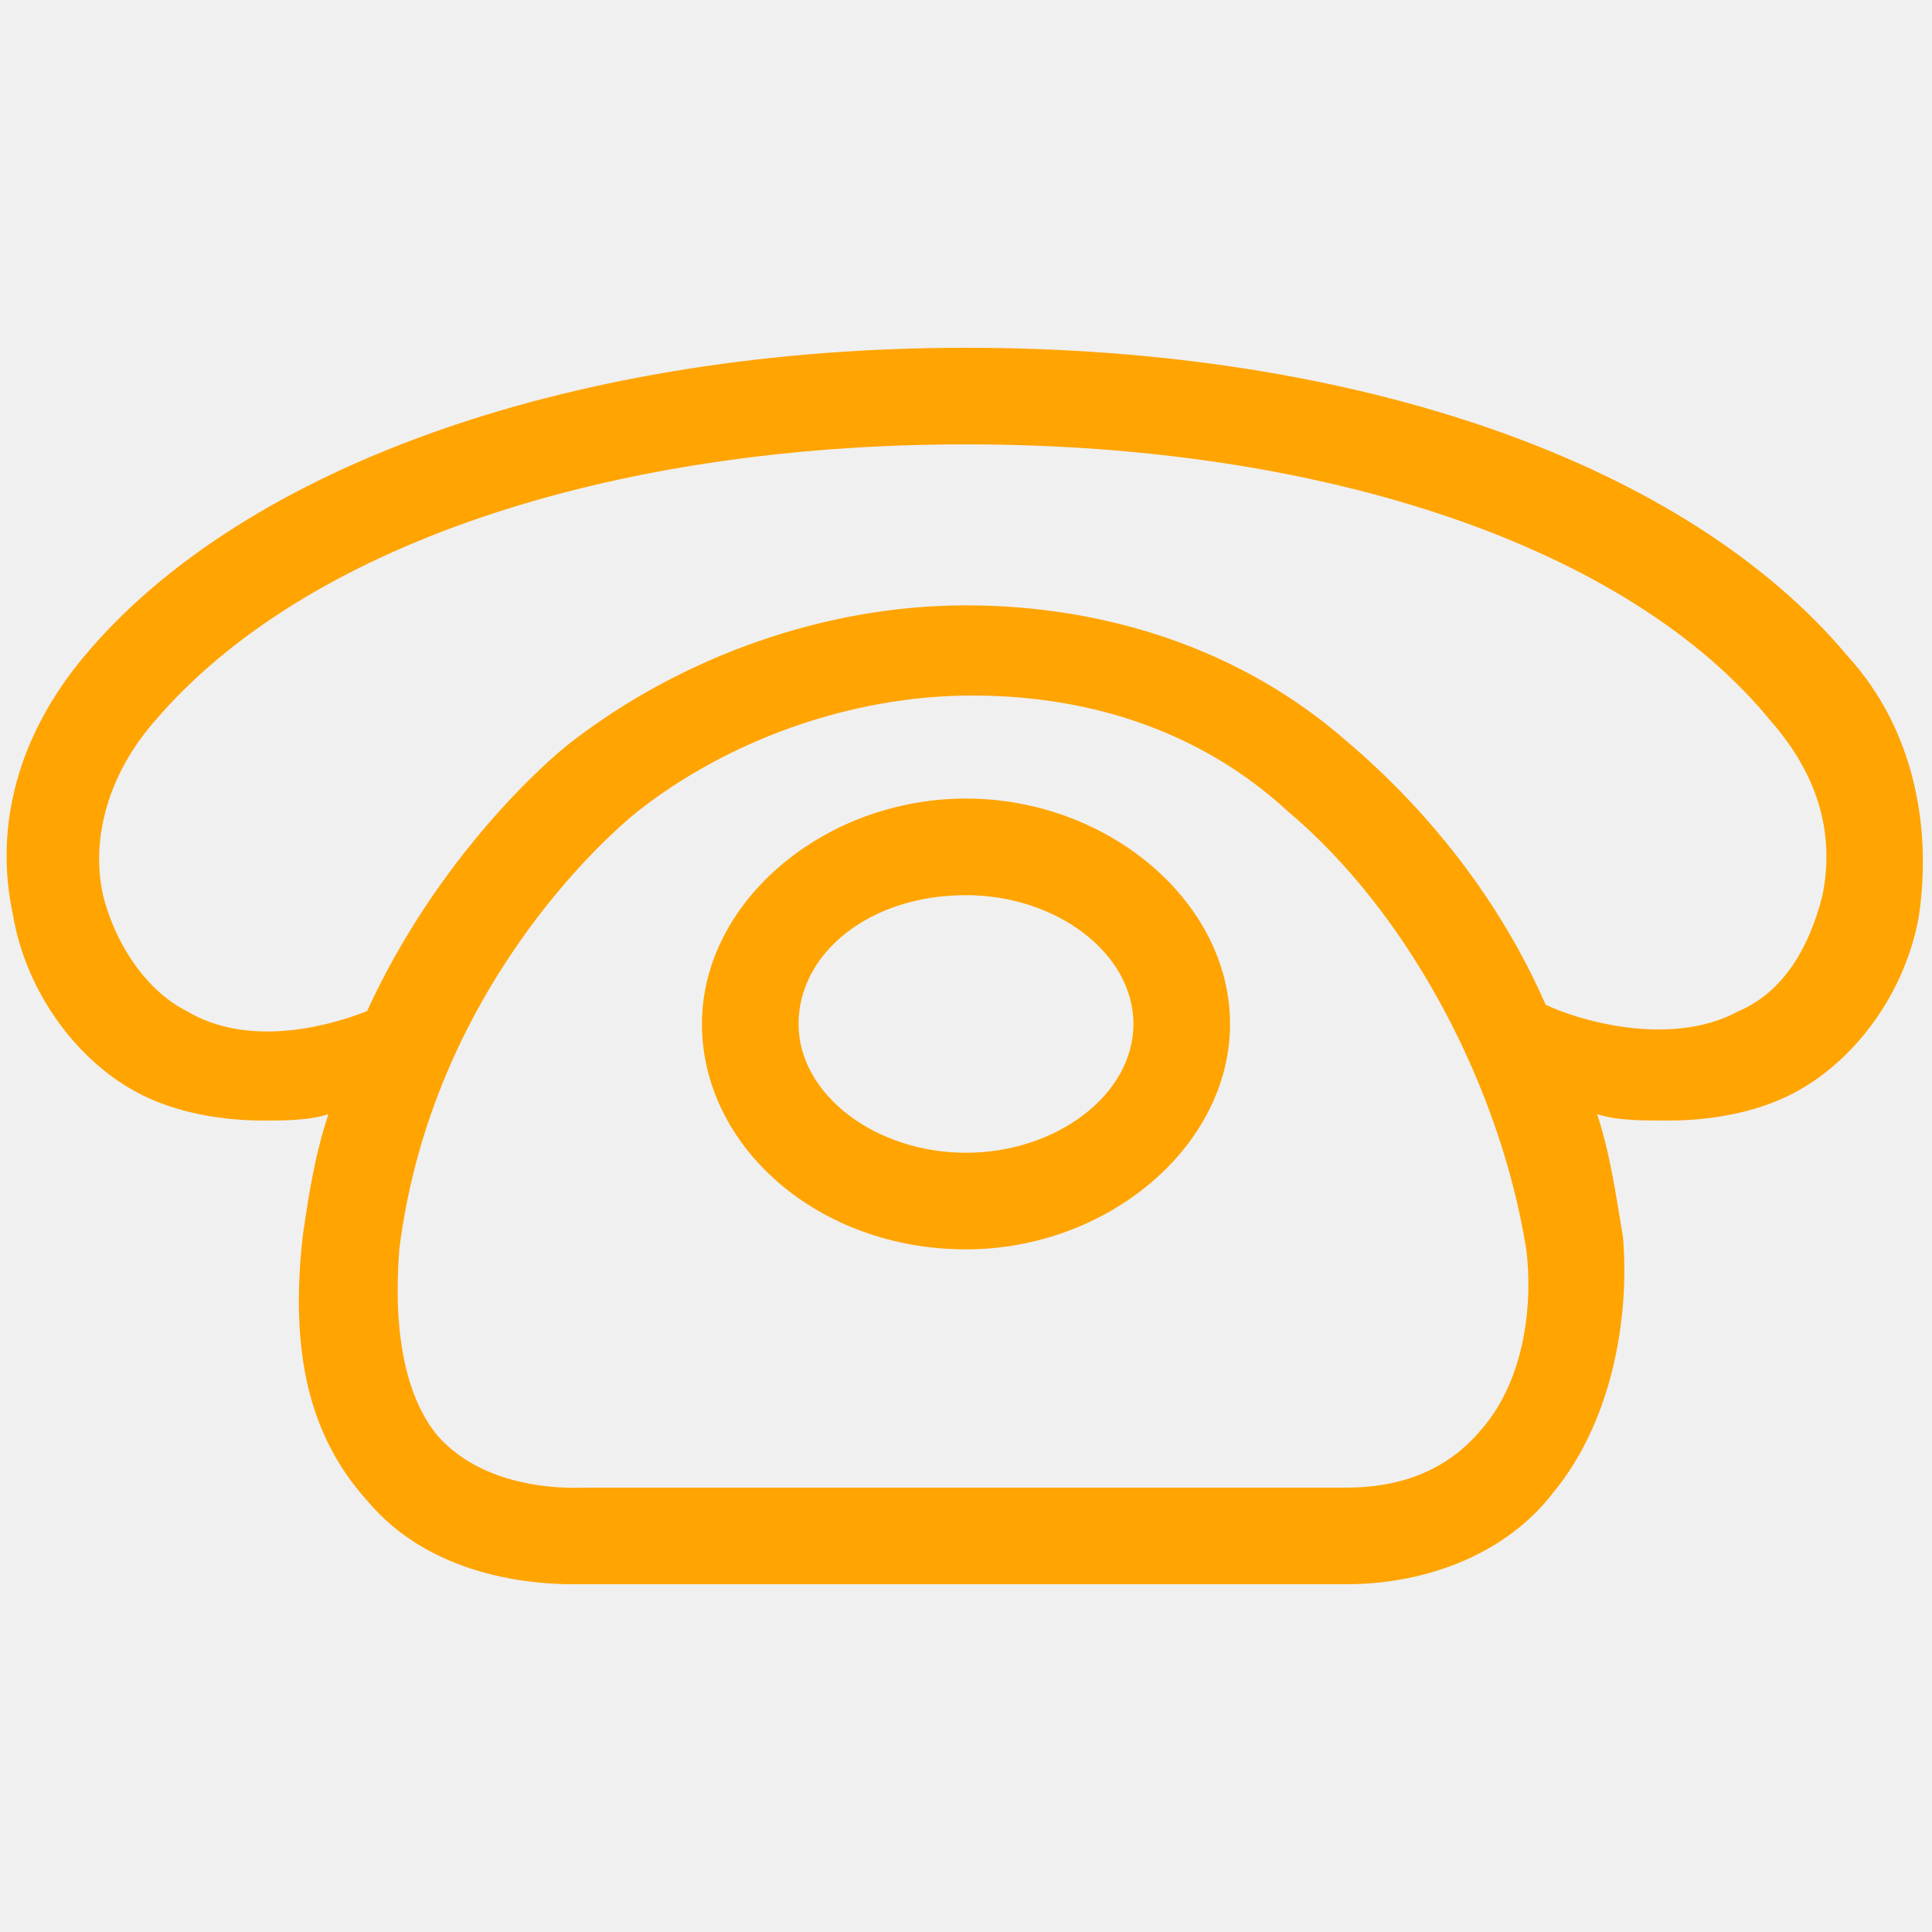
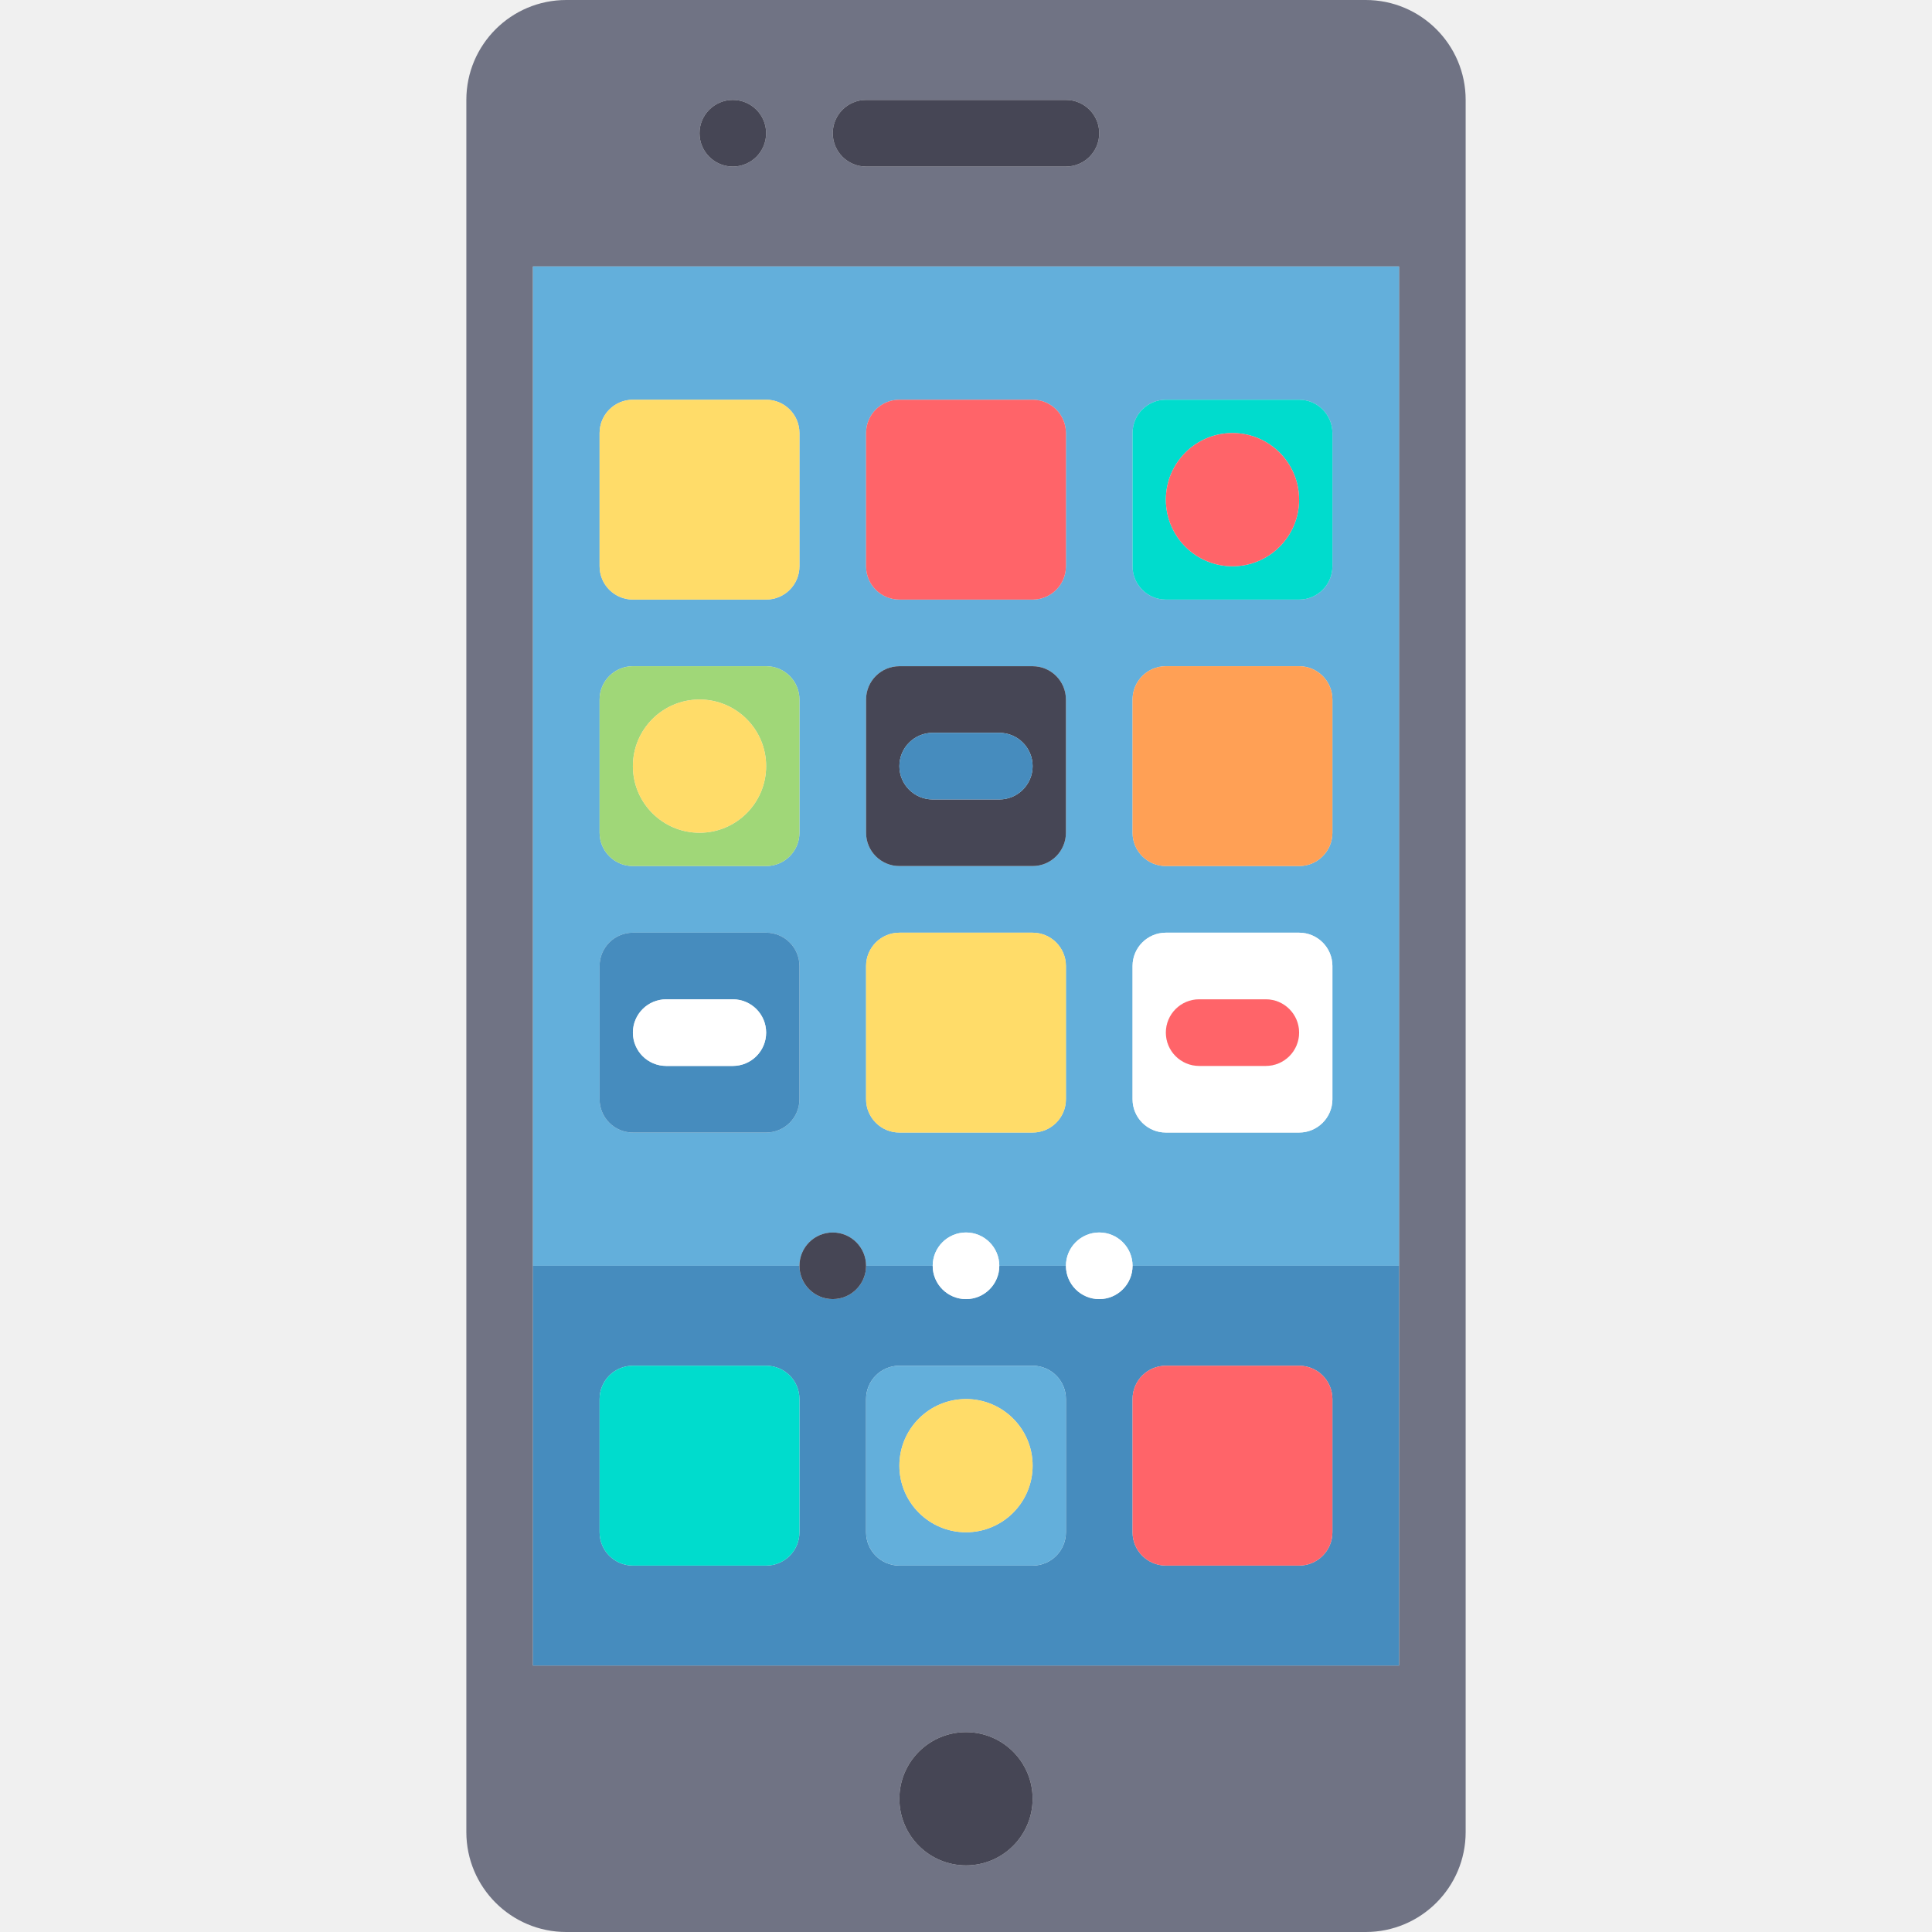
- <svg xmlns="http://www.w3.org/2000/svg" enable-background="new 0 0 30 30" height="40px" id="Capa_1" version="1.1" viewBox="0 0 30 30" width="40px" xml:space="preserve">
-   <path d="M28.7,10.2c-2.5-3-7.6-4.8-13.7-4.8c0,0,0,0,0,0h0c0,0,0,0,0,0c-6,0-11.2,1.8-13.7,4.8c-1,1.2-1.4,2.6-1.1,4  c0.2,1.2,1,2.3,2,2.8c0.6,0.3,1.3,0.4,1.9,0.4c0.3,0,0.7,0,1-0.1c-0.2,0.6-0.3,1.2-0.4,1.9c-0.2,1.8,0.1,3.1,1,4.1  c1,1.2,2.6,1.3,3.2,1.3c0.2,0,0.3,0,0.3,0h11.7c1.3,0,2.5-0.5,3.2-1.4c1-1.2,1.2-2.9,1.1-4c-0.1-0.6-0.2-1.3-0.4-1.9  c0.3,0.1,0.7,0.1,1.1,0.1c0.6,0,1.3-0.1,1.9-0.4c1-0.5,1.8-1.6,2-2.8C30,12.8,29.7,11.3,28.7,10.2z M23,22.2  c-0.5,0.6-1.2,0.9-2.1,0.9l-11.8,0c-0.1,0-1.5,0.1-2.3-0.8c-0.5-0.6-0.7-1.6-0.6-2.9c0.5-4,3.2-6.4,3.7-6.8c1.4-1.1,3.3-1.8,5.2-1.8  c1.9,0,3.6,0.6,4.9,1.8c1.9,1.6,3.3,4.3,3.7,6.8C23.8,20.2,23.7,21.4,23,22.2z M28.3,13.9c-0.2,0.8-0.6,1.5-1.3,1.8  c-1.1,0.6-2.6,0.1-3-0.1c-0.7-1.6-1.8-3-3.1-4.1c-1.6-1.4-3.7-2.1-5.9-2.1c-2.2,0-4.4,0.8-6.1,2.1c-0.4,0.3-2.1,1.8-3.2,4.2  c-0.5,0.2-1.8,0.6-2.8,0c-0.6-0.3-1.1-1-1.3-1.8c-0.2-0.9,0.1-1.9,0.8-2.7C4.7,8.5,9.4,6.9,15,6.9c5.6,0,10.3,1.6,12.5,4.3  C28.2,12,28.5,12.9,28.3,13.9z M15,12.4c-2.2,0-4.1,1.6-4.1,3.5s1.8,3.5,4.1,3.5c2.2,0,4.1-1.6,4.1-3.5S17.2,12.4,15,12.4z M15,17.9  c-1.4,0-2.6-0.9-2.6-2s1.1-2,2.6-2c1.4,0,2.6,0.9,2.6,2S16.4,17.9,15,17.9z" fill="#ffa400" />
+ <svg xmlns="http://www.w3.org/2000/svg" version="1.1" id="Layer_1" x="0px" y="0px" viewBox="0 0 512 512" style="enable-background:new 0 0 512 512;" xml:space="preserve">
+   <path style="fill:#707384;" d="M361.931,0H150.069c-14.626,0-26.483,11.857-26.483,26.483v459.034  c0,14.626,11.857,26.483,26.483,26.483h211.862c14.626,0,26.483-11.857,26.483-26.483V26.483C388.414,11.857,376.557,0,361.931,0z   M220.69,35.31c0-4.875,3.953-8.828,8.828-8.828h52.966c4.875,0,8.828,3.953,8.828,8.828l0,0c0,4.875-3.953,8.828-8.828,8.828  h-52.966C224.642,44.138,220.69,40.185,220.69,35.31L220.69,35.31z M194.207,26.483c4.875,0,8.828,3.953,8.828,8.828  s-3.953,8.828-8.828,8.828s-8.828-3.953-8.828-8.828S189.332,26.483,194.207,26.483z M256,494.345  c-9.751,0-17.655-7.905-17.655-17.655c0-9.751,7.904-17.655,17.655-17.655c9.751,0,17.655,7.904,17.655,17.655  C273.655,486.44,265.751,494.345,256,494.345z M370.759,335.448v105.931H141.241V335.448V70.621h229.517V335.448z" />
+   <path style="fill:#63AFDB;" d="M141.241,335.448h70.621c0-4.875,3.953-8.828,8.828-8.828s8.828,3.953,8.828,8.828h17.655  c0-4.875,3.953-8.828,8.828-8.828s8.828,3.953,8.828,8.828h17.655c0-4.875,3.953-8.828,8.828-8.828s8.828,3.953,8.828,8.828h70.621  V70.621H141.241V335.448z M300.138,114.759c0-4.875,3.953-8.828,8.828-8.828h35.31c4.875,0,8.828,3.953,8.828,8.828v35.31  c0,4.875-3.953,8.828-8.828,8.828h-35.31c-4.875,0-8.828-3.953-8.828-8.828V114.759z M300.138,185.379  c0-4.875,3.953-8.828,8.828-8.828h35.31c4.875,0,8.828,3.953,8.828,8.828v35.31c0,4.875-3.953,8.828-8.828,8.828h-35.31  c-4.875,0-8.828-3.953-8.828-8.828V185.379z M300.138,256c0-4.875,3.953-8.828,8.828-8.828h35.31c4.875,0,8.828,3.953,8.828,8.828  v35.31c0,4.875-3.953,8.828-8.828,8.828h-35.31c-4.875,0-8.828-3.953-8.828-8.828V256z M229.517,114.759  c0-4.875,3.953-8.828,8.828-8.828h35.31c4.875,0,8.828,3.953,8.828,8.828v35.31c0,4.875-3.953,8.828-8.828,8.828h-35.31  c-4.875,0-8.828-3.953-8.828-8.828V114.759z M229.517,185.379c0-4.875,3.953-8.828,8.828-8.828h35.31  c4.875,0,8.828,3.953,8.828,8.828v35.31c0,4.875-3.953,8.828-8.828,8.828h-35.31c-4.875,0-8.828-3.953-8.828-8.828V185.379z   M229.517,256c0-4.875,3.953-8.828,8.828-8.828h35.31c4.875,0,8.828,3.953,8.828,8.828v35.31c0,4.875-3.953,8.828-8.828,8.828  h-35.31c-4.875,0-8.828-3.953-8.828-8.828V256z M158.897,114.759c0-4.875,3.953-8.828,8.828-8.828h35.31  c4.875,0,8.828,3.953,8.828,8.828v35.31c0,4.875-3.953,8.828-8.828,8.828h-35.31c-4.875,0-8.828-3.953-8.828-8.828V114.759z   M158.897,185.379c0-4.875,3.953-8.828,8.828-8.828h35.31c4.875,0,8.828,3.953,8.828,8.828v35.31c0,4.875-3.953,8.828-8.828,8.828  h-35.31c-4.875,0-8.828-3.953-8.828-8.828V185.379z M158.897,256c0-4.875,3.953-8.828,8.828-8.828h35.31  c4.875,0,8.828,3.953,8.828,8.828v35.31c0,4.875-3.953,8.828-8.828,8.828h-35.31c-4.875,0-8.828-3.953-8.828-8.828V256z" />
+   <path style="fill:#468CBE;" d="M291.31,344.276c-4.875,0-8.828-3.953-8.828-8.828h-17.655c0,4.875-3.953,8.828-8.828,8.828  s-8.828-3.953-8.828-8.828h-17.655c0,4.875-3.953,8.828-8.828,8.828s-8.828-3.953-8.828-8.828h-70.621v105.931h229.517V335.448  h-70.621C300.138,340.323,296.185,344.276,291.31,344.276z M211.862,406.069c0,4.875-3.953,8.828-8.828,8.828h-35.31  c-4.875,0-8.828-3.953-8.828-8.828v-35.31c0-4.875,3.953-8.828,8.828-8.828h35.31c4.875,0,8.828,3.953,8.828,8.828V406.069z   M282.483,406.069c0,4.875-3.953,8.828-8.828,8.828h-35.31c-4.875,0-8.828-3.953-8.828-8.828v-35.31  c0-4.875,3.953-8.828,8.828-8.828h35.31c4.875,0,8.828,3.953,8.828,8.828V406.069z M308.966,361.931h35.31  c4.875,0,8.828,3.953,8.828,8.828v35.31c0,4.875-3.953,8.828-8.828,8.828h-35.31c-4.875,0-8.828-3.953-8.828-8.828v-35.31  C300.138,365.884,304.09,361.931,308.966,361.931z" />
+   <g>
+     <path style="fill:#464655;" d="M229.517,44.138h52.966c4.875,0,8.828-3.953,8.828-8.828l0,0c0-4.875-3.953-8.828-8.828-8.828   h-52.966c-4.875,0-8.828,3.953-8.828,8.828l0,0C220.69,40.185,224.642,44.138,229.517,44.138z" />
+     <circle style="fill:#464655;" cx="194.207" cy="35.31" r="8.828" />
+     <circle style="fill:#464655;" cx="256" cy="476.69" r="17.655" />
+   </g>
+   <path style="fill:#63AFDB;" d="M273.655,361.931h-35.31c-4.875,0-8.828,3.953-8.828,8.828v35.31c0,4.875,3.953,8.828,8.828,8.828  h35.31c4.875,0,8.828-3.953,8.828-8.828v-35.31C282.483,365.884,278.53,361.931,273.655,361.931z M256,406.069  c-9.751,0-17.655-7.905-17.655-17.655c0-9.751,7.904-17.655,17.655-17.655c9.751,0,17.655,7.904,17.655,17.655  C273.655,398.164,265.751,406.069,256,406.069z" />
+   <path style="fill:#FF6469;" d="M300.138,406.069c0,4.875,3.953,8.828,8.828,8.828h35.31c4.875,0,8.828-3.953,8.828-8.828v-35.31  c0-4.875-3.953-8.828-8.828-8.828h-35.31c-4.875,0-8.828,3.953-8.828,8.828V406.069z" />
+   <path style="fill:#00DCCD;" d="M203.034,361.931h-35.31c-4.875,0-8.828,3.953-8.828,8.828v35.31c0,4.875,3.953,8.828,8.828,8.828  h35.31c4.875,0,8.828-3.953,8.828-8.828v-35.31C211.862,365.884,207.91,361.931,203.034,361.931z" />
+   <path style="fill:#FFDC69;" d="M238.345,300.138h35.31c4.875,0,8.828-3.953,8.828-8.828V256c0-4.875-3.953-8.828-8.828-8.828h-35.31  c-4.875,0-8.828,3.953-8.828,8.828v35.31C229.517,296.185,233.47,300.138,238.345,300.138z" />
+   <path style="fill:#FFFFFF;" d="M308.966,300.138h35.31c4.875,0,8.828-3.953,8.828-8.828V256c0-4.875-3.953-8.828-8.828-8.828h-35.31  c-4.875,0-8.828,3.953-8.828,8.828v35.31C300.138,296.185,304.09,300.138,308.966,300.138z M308.966,273.655  c0-4.875,3.953-8.828,8.828-8.828h17.655c4.875,0,8.828,3.953,8.828,8.828l0,0c0,4.875-3.953,8.828-8.828,8.828h-17.655  C312.918,282.483,308.966,278.53,308.966,273.655L308.966,273.655z" />
+   <path style="fill:#468CBE;" d="M167.724,300.138h35.31c4.875,0,8.828-3.953,8.828-8.828V256c0-4.875-3.953-8.828-8.828-8.828h-35.31  c-4.875,0-8.828,3.953-8.828,8.828v35.31C158.897,296.185,162.849,300.138,167.724,300.138z M167.724,273.655  c0-4.875,3.953-8.828,8.828-8.828h17.655c4.875,0,8.828,3.953,8.828,8.828l0,0c0,4.875-3.953,8.828-8.828,8.828h-17.655  C171.677,282.483,167.724,278.53,167.724,273.655L167.724,273.655z" />
+   <path style="fill:#464655;" d="M238.345,229.517h35.31c4.875,0,8.828-3.953,8.828-8.828v-35.31c0-4.875-3.953-8.828-8.828-8.828  h-35.31c-4.875,0-8.828,3.953-8.828,8.828v35.31C229.517,225.565,233.47,229.517,238.345,229.517z M238.345,203.034  c0-4.875,3.953-8.828,8.828-8.828h17.655c4.875,0,8.828,3.953,8.828,8.828l0,0c0,4.875-3.953,8.828-8.828,8.828h-17.655  C242.297,211.862,238.345,207.91,238.345,203.034L238.345,203.034z" />
+   <path style="fill:#FFA055;" d="M308.966,229.517h35.31c4.875,0,8.828-3.953,8.828-8.828v-35.31c0-4.875-3.953-8.828-8.828-8.828  h-35.31c-4.875,0-8.828,3.953-8.828,8.828v35.31C300.138,225.565,304.09,229.517,308.966,229.517z" />
+   <path style="fill:#A0D778;" d="M167.724,229.517h35.31c4.875,0,8.828-3.953,8.828-8.828v-35.31c0-4.875-3.953-8.828-8.828-8.828  h-35.31c-4.875,0-8.828,3.953-8.828,8.828v35.31C158.897,225.565,162.849,229.517,167.724,229.517z M185.379,185.379  c9.751,0,17.655,7.904,17.655,17.655c0,9.75-7.904,17.655-17.655,17.655c-9.751,0-17.655-7.905-17.655-17.655  C167.724,193.283,175.628,185.379,185.379,185.379z" />
+   <path style="fill:#FF6469;" d="M238.345,158.897h35.31c4.875,0,8.828-3.953,8.828-8.828v-35.31c0-4.875-3.953-8.828-8.828-8.828  h-35.31c-4.875,0-8.828,3.953-8.828,8.828v35.31C229.517,154.944,233.47,158.897,238.345,158.897z" />
+   <path style="fill:#00DCCD;" d="M308.966,158.897h35.31c4.875,0,8.828-3.953,8.828-8.828v-35.31c0-4.875-3.953-8.828-8.828-8.828  h-35.31c-4.875,0-8.828,3.953-8.828,8.828v35.31C300.138,154.944,304.09,158.897,308.966,158.897z M326.621,114.759  c9.751,0,17.655,7.904,17.655,17.655c0,9.75-7.904,17.655-17.655,17.655c-9.751,0-17.655-7.905-17.655-17.655  C308.966,122.663,316.87,114.759,326.621,114.759z" />
+   <g>
+     <path style="fill:#FFDC69;" d="M167.724,158.897h35.31c4.875,0,8.828-3.953,8.828-8.828v-35.31c0-4.875-3.953-8.828-8.828-8.828   h-35.31c-4.875,0-8.828,3.953-8.828,8.828v35.31C158.897,154.944,162.849,158.897,167.724,158.897z" />
+     <circle style="fill:#FFDC69;" cx="185.379" cy="203.034" r="17.655" />
+     <circle style="fill:#FFDC69;" cx="256" cy="388.414" r="17.655" />
+   </g>
+   <circle style="fill:#FF6469;" cx="326.621" cy="132.414" r="17.655" />
+   <path style="fill:#468CBE;" d="M247.172,211.862h17.655c4.875,0,8.828-3.953,8.828-8.828l0,0c0-4.875-3.953-8.828-8.828-8.828  h-17.655c-4.875,0-8.828,3.953-8.828,8.828l0,0C238.345,207.91,242.297,211.862,247.172,211.862z" />
+   <path style="fill:#FF6469;" d="M317.793,282.483h17.655c4.875,0,8.828-3.953,8.828-8.828l0,0c0-4.875-3.953-8.828-8.828-8.828  h-17.655c-4.875,0-8.828,3.953-8.828,8.828l0,0C308.966,278.53,312.918,282.483,317.793,282.483z" />
+   <path style="fill:#FFFFFF;" d="M176.552,282.483h17.655c4.875,0,8.828-3.953,8.828-8.828l0,0c0-4.875-3.953-8.828-8.828-8.828  h-17.655c-4.875,0-8.828,3.953-8.828,8.828l0,0C167.724,278.53,171.677,282.483,176.552,282.483z" />
+   <circle style="fill:#464655;" cx="220.69" cy="335.448" r="8.828" />
+   <g>
+     <circle style="fill:#FFFFFF;" cx="256" cy="335.448" r="8.828" />
+     <circle style="fill:#FFFFFF;" cx="291.31" cy="335.448" r="8.828" />
+   </g>
+   <g>
+ </g>
+   <g>
+ </g>
+   <g>
+ </g>
+   <g>
+ </g>
+   <g>
+ </g>
+   <g>
+ </g>
+   <g>
+ </g>
+   <g>
+ </g>
+   <g>
+ </g>
+   <g>
+ </g>
+   <g>
+ </g>
+   <g>
+ </g>
+   <g>
+ </g>
+   <g>
+ </g>
+   <g>
+ </g>
</svg>
